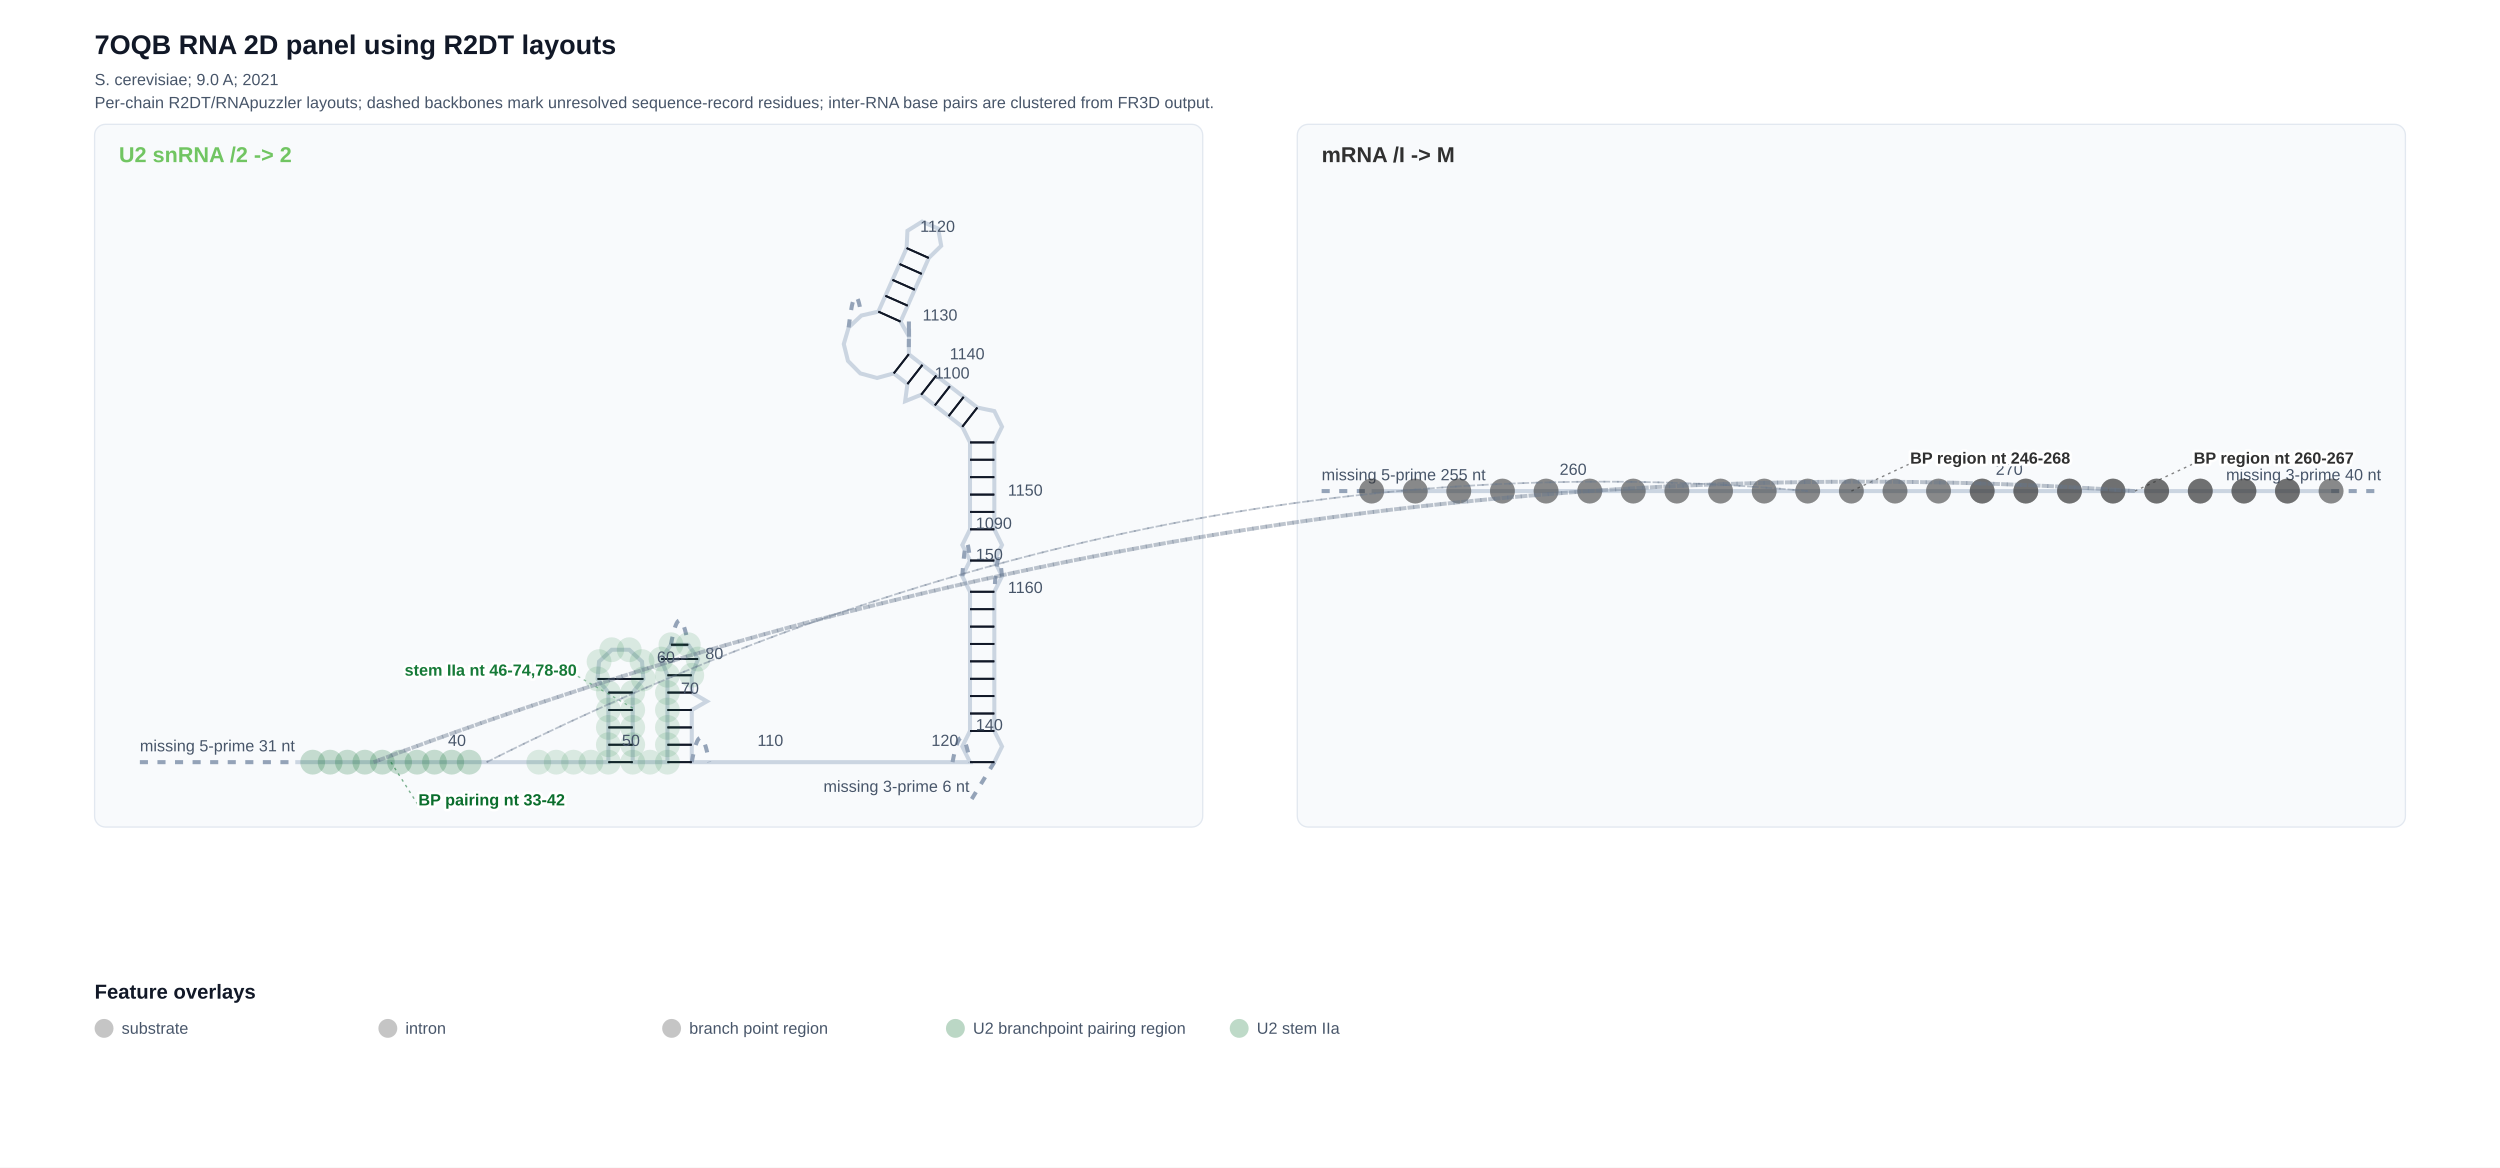
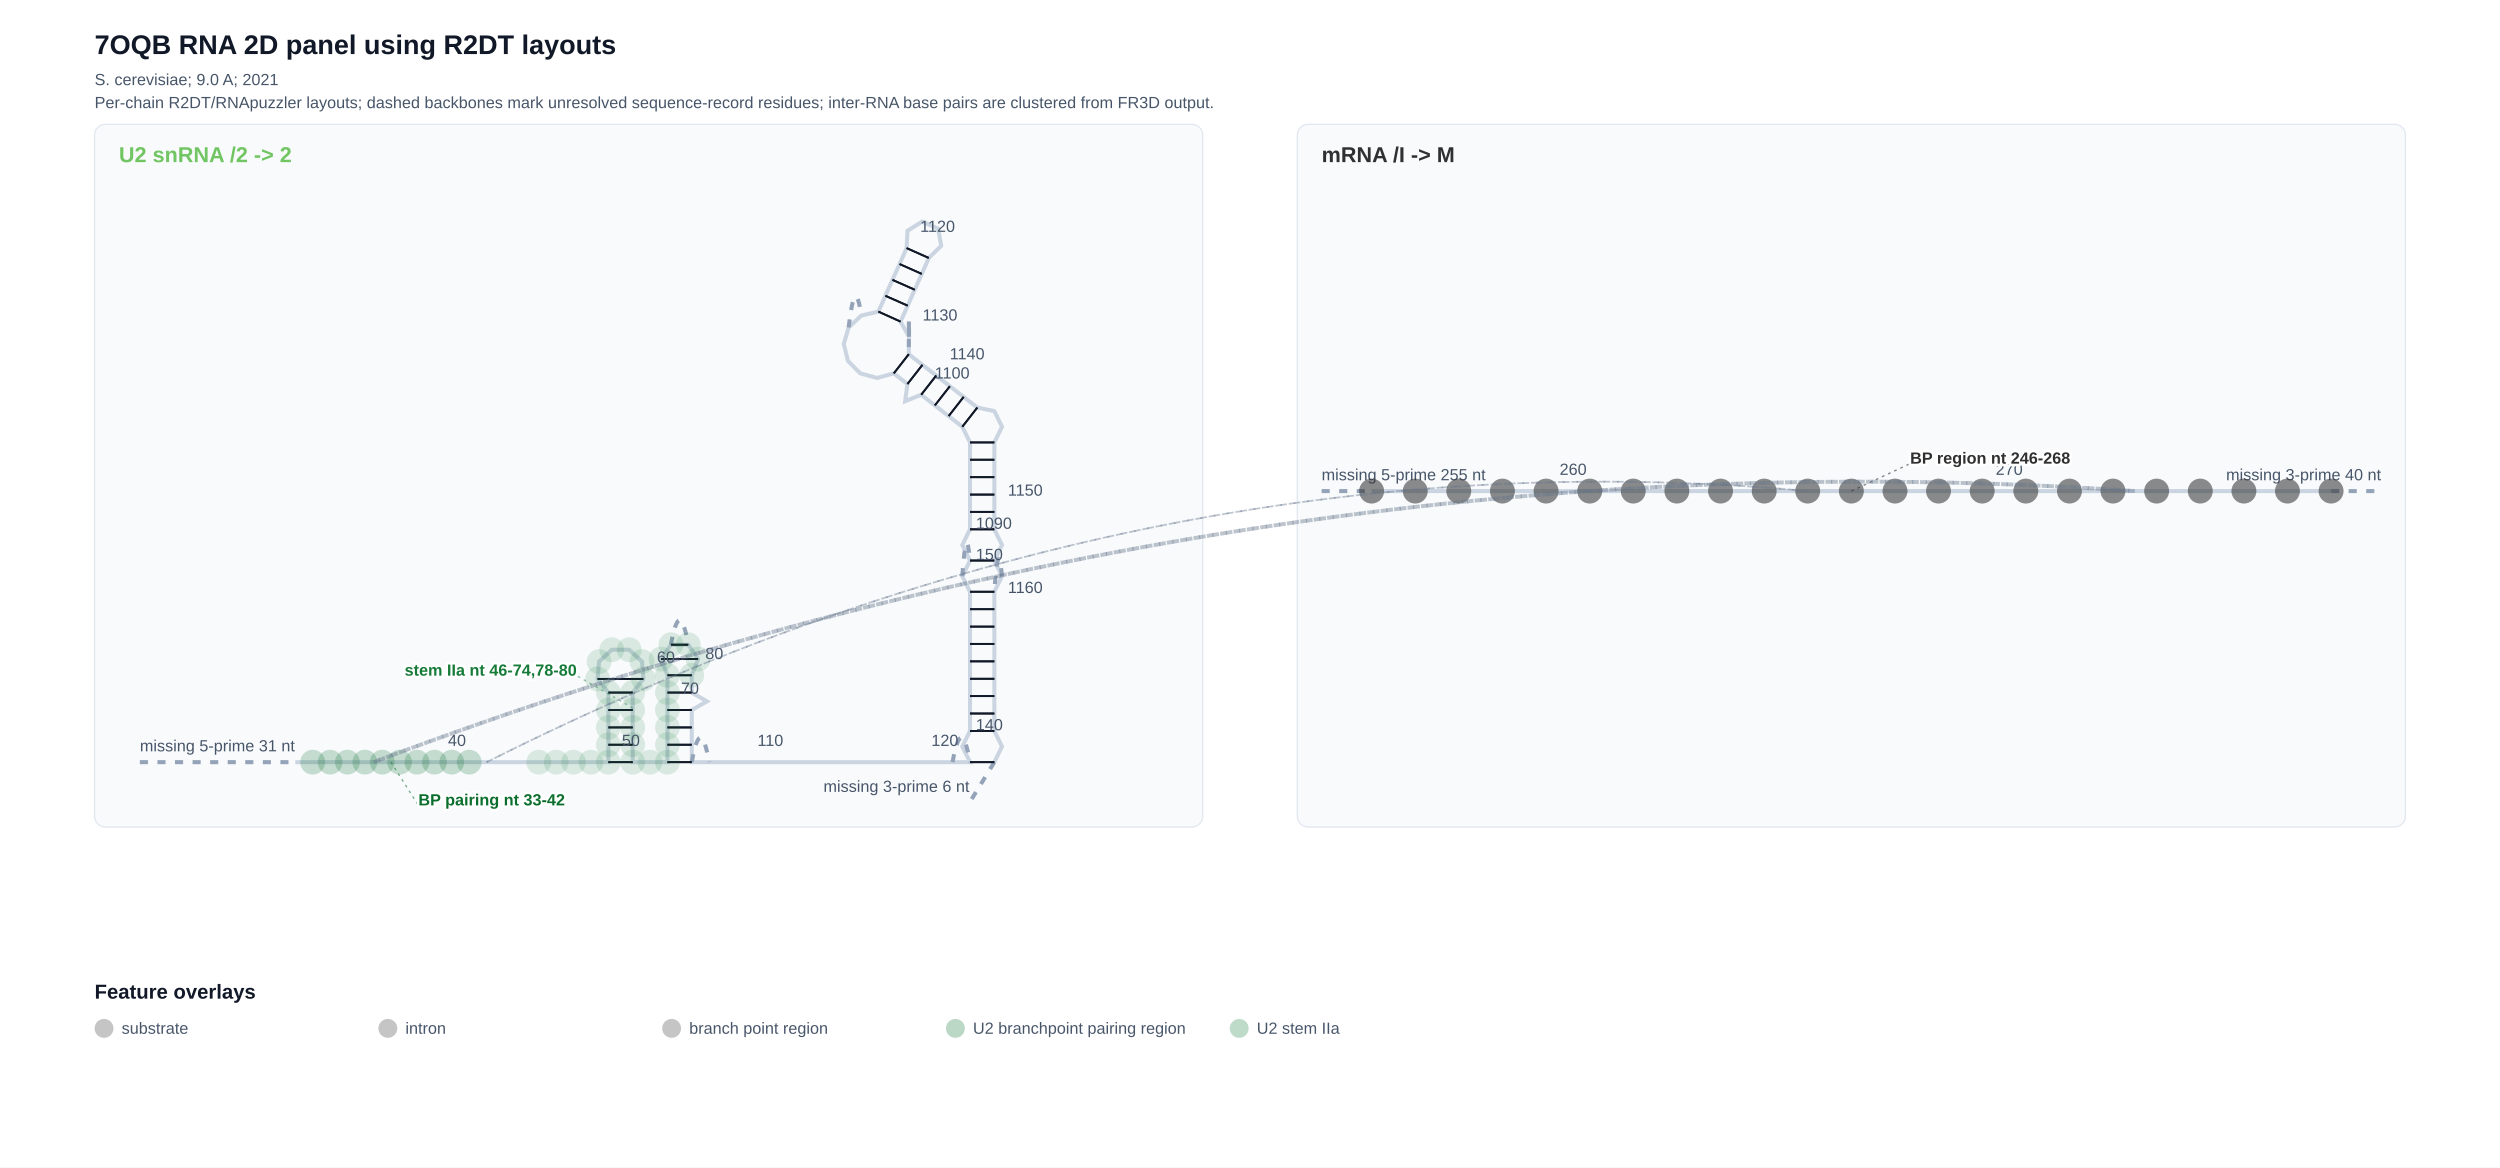
<svg xmlns="http://www.w3.org/2000/svg" width="1850" height="864" viewBox="0 0 1850 864">
  <style>
text{font-family:Arial,Helvetica,sans-serif} .base{font-size:12px;font-weight:700;text-anchor:middle;dominant-baseline:middle}
.label{font-size:20px;font-weight:700;fill:#111827}.small{font-size:12px;fill:#475569}.feature-label{font-size:12px;font-weight:700;paint-order:stroke;stroke:#fff;stroke-width:4px;stroke-linejoin:round}.feature-callout{stroke-width:1;stroke-dasharray:2 3;fill:none}.bp{stroke:#111827;stroke-width:1.4}.backbone{stroke:#cbd5e1;stroke-width:3;fill:none}.missing{stroke:#94a3b8;stroke-width:3;stroke-dasharray:6 7;fill:none}.inter{stroke:#64748b;stroke-dasharray:5 5;fill:none;opacity:.42}
</style>
  <rect width="100%" height="100%" fill="#ffffff" />
  <text x="70" y="40" class="label">7OQB RNA 2D panel using R2DT layouts</text>
  <text x="70" y="63" class="small">S. cerevisiae; 9.0 A; 2021</text>
  <text x="70" y="80" class="small">Per-chain R2DT/RNApuzzler layouts; dashed backbones mark unresolved sequence-record residues; inter-RNA base pairs are clustered from FR3D output.</text>
  <rect x="70.0" y="92.0" width="820.0" height="520.0" rx="8" fill="#f8fafc" stroke="#e2e8f0" />
  <text x="88.0" y="120.0" class="label" style="font-size:16px;fill:#71C562">U2 snRNA /2 -&gt; 2</text>
  <polyline points="218.5,564.0 231.4,564.0 244.3,564.0 257.1,564.0 270.0,564.0 282.9,564.0 295.7,564.0 308.6,564.0 321.5,564.0 334.3,564.0 347.2,564.0 360.1,564.0 373.0,564.0 385.8,564.0 398.7,564.0 411.6,564.0 424.4,564.0 437.3,564.0 450.2,564.0 450.2,551.1 450.2,538.3 450.2,525.4 450.2,512.5 442.2,502.4 443.3,489.6 452.7,480.8 465.6,480.8 475.1,489.6 476.1,502.4 468.2,512.5 468.2,525.4 468.2,538.3 468.2,551.1 468.2,564.0 481.0,564.0 493.9,564.0 493.9,551.1 493.9,538.3 493.9,525.4 493.9,512.5 493.9,499.7 489.2,487.7 496.5,477.1 509.3,477.1 516.6,487.7 511.9,499.7 511.9,512.5 523.1,519.0 511.9,525.4 511.9,538.3 511.9,551.1 511.9,564.0 524.8,564.0 537.6,564.0 550.5,564.0 563.4,564.0 576.3,564.0 589.1,564.0 602.0,564.0 614.9,564.0 627.7,564.0 640.6,564.0 653.5,564.0 666.3,564.0 679.2,564.0 692.1,564.0 704.9,564.0 717.8,564.0 712.1,552.4 717.8,540.9 717.8,528.0 717.8,515.1 717.8,502.3 717.8,489.4 717.8,476.5 717.8,463.7 717.8,450.8 717.8,437.9 712.1,426.4 717.8,414.8 712.1,403.3 717.8,391.7 717.8,378.8 717.8,366.0 717.8,353.1 717.8,340.2 717.8,327.4 712.1,315.8 702.0,307.9 691.8,300.0 681.7,292.1 669.8,296.9 671.5,284.2 661.4,276.3 649.0,279.7 636.6,276.3 627.5,267.1 624.4,254.6 628.0,242.3 637.4,233.5 650.0,230.6 655.2,218.9 660.4,207.1 665.7,195.4 670.9,183.6 671.5,170.8 682.4,164.0 694.2,169.2 696.5,181.9 687.3,190.9 682.1,202.7 676.9,214.4 671.7,226.2 666.4,238.0 672.7,249.2 672.5,262.1 682.6,270.0 692.8,277.9 702.9,285.8 713.1,293.7 723.2,301.6 735.8,304.2 741.5,315.8 735.8,327.4 735.8,340.2 735.8,353.1 735.8,366.0 735.8,378.8 735.8,391.7 741.5,403.3 735.8,414.8 741.5,426.4 735.8,437.9 735.8,450.8 735.8,463.7 735.8,476.5 735.8,489.4 735.8,502.3 735.8,515.1 735.8,528.0 735.8,540.9 741.5,552.4 735.8,564.0" class="backbone" />
  <path d="M103.5,564.0 L218.5,564.0" class="missing" />
  <text x="103.5" y="556.0" text-anchor="start" class="small" fill="#64748b">missing 5-prime 31 nt</text>
  <path d="M735.8,564.0 L717.4,594.0" class="missing" />
  <text x="717.4" y="586.0" text-anchor="end" class="small" fill="#64748b">missing 3-prime 6 nt</text>
  <path d="M496.5,477.1 Q502.9,441.1 509.3,477.1" class="missing" />
  <path d="M511.9,564.0 Q518.3,528.0 524.8,564.0" class="missing" />
  <path d="M704.9,564.0 Q711.4,528.0 717.8,564.0" class="missing" />
  <path d="M712.1,426.4 Q715.0,384.6 717.8,414.8" class="missing" />
  <path d="M628.0,242.3 Q632.7,201.9 637.4,233.5" class="missing" />
  <path d="M672.7,249.2 Q672.6,219.6 672.5,262.1" class="missing" />
  <path d="M741.5,426.4 Q738.6,396.2 735.8,437.9" class="missing" />
  <line x1="450.2" y1="564.0" x2="468.2" y2="564.0" class="bp" />
  <line x1="450.2" y1="551.1" x2="468.2" y2="551.1" class="bp" />
  <line x1="450.2" y1="538.3" x2="468.2" y2="538.3" class="bp" />
  <line x1="450.2" y1="525.4" x2="468.2" y2="525.4" class="bp" />
  <line x1="450.2" y1="512.5" x2="468.2" y2="512.5" class="bp" />
  <line x1="442.2" y1="502.4" x2="476.1" y2="502.4" class="bp" />
  <line x1="476.1" y1="502.4" x2="442.2" y2="502.4" class="bp" />
  <line x1="468.2" y1="512.5" x2="450.2" y2="512.5" class="bp" />
  <line x1="468.2" y1="525.4" x2="450.2" y2="525.4" class="bp" />
  <line x1="468.2" y1="538.3" x2="450.2" y2="538.3" class="bp" />
  <line x1="468.2" y1="551.1" x2="450.2" y2="551.1" class="bp" />
  <line x1="468.2" y1="564.0" x2="450.2" y2="564.0" class="bp" />
  <line x1="493.9" y1="564.0" x2="511.9" y2="564.0" class="bp" />
  <line x1="493.9" y1="551.1" x2="511.9" y2="551.1" class="bp" />
  <line x1="493.9" y1="538.3" x2="511.9" y2="538.3" class="bp" />
  <line x1="493.9" y1="525.4" x2="511.9" y2="525.4" class="bp" />
  <line x1="493.9" y1="512.5" x2="511.9" y2="512.5" class="bp" />
  <line x1="493.9" y1="499.7" x2="511.9" y2="499.7" class="bp" />
  <line x1="489.2" y1="487.7" x2="516.6" y2="487.7" class="bp" />
  <line x1="496.5" y1="477.1" x2="509.3" y2="477.1" class="bp" />
  <line x1="509.3" y1="477.1" x2="496.5" y2="477.1" class="bp" />
  <line x1="516.6" y1="487.7" x2="489.2" y2="487.7" class="bp" />
  <line x1="511.9" y1="499.7" x2="493.9" y2="499.7" class="bp" />
  <line x1="511.9" y1="512.5" x2="493.9" y2="512.5" class="bp" />
  <line x1="511.9" y1="525.4" x2="493.9" y2="525.4" class="bp" />
  <line x1="511.9" y1="538.3" x2="493.9" y2="538.3" class="bp" />
  <line x1="511.9" y1="551.1" x2="493.9" y2="551.1" class="bp" />
  <line x1="511.9" y1="564.0" x2="493.9" y2="564.0" class="bp" />
  <line x1="717.8" y1="564.0" x2="735.8" y2="564.0" class="bp" />
  <line x1="717.8" y1="540.9" x2="735.8" y2="540.9" class="bp" />
  <line x1="717.8" y1="528.0" x2="735.8" y2="528.0" class="bp" />
  <line x1="717.8" y1="515.1" x2="735.8" y2="515.1" class="bp" />
  <line x1="717.8" y1="502.3" x2="735.8" y2="502.3" class="bp" />
  <line x1="717.8" y1="489.4" x2="735.8" y2="489.4" class="bp" />
  <line x1="717.8" y1="476.5" x2="735.8" y2="476.5" class="bp" />
  <line x1="717.8" y1="463.7" x2="735.8" y2="463.7" class="bp" />
  <line x1="717.8" y1="450.8" x2="735.8" y2="450.8" class="bp" />
  <line x1="717.8" y1="437.9" x2="735.8" y2="437.9" class="bp" />
  <line x1="717.8" y1="414.8" x2="735.8" y2="414.8" class="bp" />
  <line x1="717.8" y1="391.7" x2="735.8" y2="391.7" class="bp" />
  <line x1="717.8" y1="378.8" x2="735.8" y2="378.8" class="bp" />
  <line x1="717.8" y1="366.0" x2="735.8" y2="366.0" class="bp" />
  <line x1="717.8" y1="353.1" x2="735.8" y2="353.1" class="bp" />
  <line x1="717.8" y1="340.2" x2="735.8" y2="340.2" class="bp" />
  <line x1="717.8" y1="327.4" x2="735.8" y2="327.4" class="bp" />
  <line x1="712.1" y1="315.8" x2="723.2" y2="301.6" class="bp" />
  <line x1="702.0" y1="307.9" x2="713.1" y2="293.7" class="bp" />
  <line x1="691.8" y1="300.0" x2="702.9" y2="285.8" class="bp" />
  <line x1="681.7" y1="292.1" x2="692.8" y2="277.9" class="bp" />
  <line x1="671.5" y1="284.2" x2="682.6" y2="270.0" class="bp" />
  <line x1="661.4" y1="276.3" x2="672.5" y2="262.1" class="bp" />
  <line x1="650.0" y1="230.6" x2="666.4" y2="238.0" class="bp" />
  <line x1="655.2" y1="218.9" x2="671.7" y2="226.2" class="bp" />
  <line x1="660.4" y1="207.1" x2="676.9" y2="214.4" class="bp" />
  <line x1="665.7" y1="195.4" x2="682.1" y2="202.7" class="bp" />
  <line x1="670.9" y1="183.6" x2="687.3" y2="190.9" class="bp" />
  <line x1="687.3" y1="190.9" x2="670.9" y2="183.6" class="bp" />
  <line x1="682.1" y1="202.7" x2="665.7" y2="195.4" class="bp" />
  <line x1="676.9" y1="214.4" x2="660.4" y2="207.1" class="bp" />
  <line x1="671.7" y1="226.2" x2="655.2" y2="218.9" class="bp" />
  <line x1="666.4" y1="238.0" x2="650.0" y2="230.6" class="bp" />
  <line x1="672.5" y1="262.1" x2="661.4" y2="276.3" class="bp" />
  <line x1="682.6" y1="270.0" x2="671.5" y2="284.2" class="bp" />
  <line x1="692.8" y1="277.9" x2="681.7" y2="292.1" class="bp" />
  <line x1="702.9" y1="285.8" x2="691.8" y2="300.0" class="bp" />
  <line x1="713.1" y1="293.7" x2="702.0" y2="307.9" class="bp" />
  <line x1="723.2" y1="301.6" x2="712.1" y2="315.8" class="bp" />
  <line x1="735.8" y1="327.4" x2="717.8" y2="327.4" class="bp" />
  <line x1="735.8" y1="340.2" x2="717.8" y2="340.2" class="bp" />
  <line x1="735.8" y1="353.1" x2="717.8" y2="353.1" class="bp" />
  <line x1="735.8" y1="366.0" x2="717.8" y2="366.0" class="bp" />
  <line x1="735.8" y1="378.8" x2="717.8" y2="378.8" class="bp" />
  <line x1="735.8" y1="391.7" x2="717.8" y2="391.7" class="bp" />
  <line x1="735.8" y1="414.8" x2="717.8" y2="414.8" class="bp" />
  <line x1="735.8" y1="437.9" x2="717.8" y2="437.9" class="bp" />
  <line x1="735.8" y1="450.8" x2="717.8" y2="450.8" class="bp" />
  <line x1="735.8" y1="463.7" x2="717.8" y2="463.7" class="bp" />
  <line x1="735.8" y1="476.5" x2="717.8" y2="476.5" class="bp" />
  <line x1="735.8" y1="489.4" x2="717.8" y2="489.4" class="bp" />
  <line x1="735.8" y1="502.3" x2="717.8" y2="502.3" class="bp" />
  <line x1="735.8" y1="515.1" x2="717.8" y2="515.1" class="bp" />
  <line x1="735.8" y1="528.0" x2="717.8" y2="528.0" class="bp" />
  <line x1="735.8" y1="540.9" x2="717.8" y2="540.9" class="bp" />
  <line x1="735.8" y1="564.0" x2="717.8" y2="564.0" class="bp" />
  <circle cx="231.4" cy="564.0" r="9.2" fill="#0b6e2d" opacity="0.22" />
  <circle cx="244.3" cy="564.0" r="9.2" fill="#0b6e2d" opacity="0.22" />
  <circle cx="257.1" cy="564.0" r="9.2" fill="#0b6e2d" opacity="0.22" />
  <circle cx="270.0" cy="564.0" r="9.2" fill="#0b6e2d" opacity="0.22" />
  <circle cx="282.9" cy="564.0" r="9.2" fill="#0b6e2d" opacity="0.22" />
  <circle cx="295.7" cy="564.0" r="9.2" fill="#0b6e2d" opacity="0.22" />
  <circle cx="308.6" cy="564.0" r="9.2" fill="#0b6e2d" opacity="0.22" />
  <circle cx="321.5" cy="564.0" r="9.2" fill="#0b6e2d" opacity="0.22" />
  <circle cx="334.3" cy="564.0" r="9.2" fill="#0b6e2d" opacity="0.22" />
  <circle cx="347.2" cy="564.0" r="9.2" fill="#0b6e2d" opacity="0.22" />
  <circle cx="398.7" cy="564.0" r="9.2" fill="#167a38" opacity="0.14" />
  <circle cx="411.6" cy="564.0" r="9.2" fill="#167a38" opacity="0.14" />
  <circle cx="424.4" cy="564.0" r="9.2" fill="#167a38" opacity="0.14" />
  <circle cx="437.3" cy="564.0" r="9.2" fill="#167a38" opacity="0.14" />
  <circle cx="450.2" cy="564.0" r="9.2" fill="#167a38" opacity="0.14" />
  <circle cx="450.2" cy="551.1" r="9.2" fill="#167a38" opacity="0.14" />
  <circle cx="450.2" cy="538.3" r="9.2" fill="#167a38" opacity="0.14" />
  <circle cx="450.2" cy="525.4" r="9.2" fill="#167a38" opacity="0.14" />
  <circle cx="450.2" cy="512.5" r="9.2" fill="#167a38" opacity="0.14" />
  <circle cx="442.2" cy="502.4" r="9.2" fill="#167a38" opacity="0.14" />
  <circle cx="443.3" cy="489.6" r="9.2" fill="#167a38" opacity="0.14" />
  <circle cx="452.7" cy="480.8" r="9.2" fill="#167a38" opacity="0.14" />
  <circle cx="465.6" cy="480.8" r="9.2" fill="#167a38" opacity="0.14" />
  <circle cx="475.1" cy="489.6" r="9.2" fill="#167a38" opacity="0.14" />
  <circle cx="476.1" cy="502.4" r="9.2" fill="#167a38" opacity="0.14" />
  <circle cx="468.2" cy="512.5" r="9.2" fill="#167a38" opacity="0.14" />
  <circle cx="468.2" cy="525.4" r="9.2" fill="#167a38" opacity="0.14" />
  <circle cx="468.2" cy="538.3" r="9.2" fill="#167a38" opacity="0.14" />
  <circle cx="468.2" cy="551.1" r="9.2" fill="#167a38" opacity="0.14" />
  <circle cx="468.2" cy="564.0" r="9.2" fill="#167a38" opacity="0.14" />
  <circle cx="481.0" cy="564.0" r="9.2" fill="#167a38" opacity="0.14" />
  <circle cx="493.9" cy="564.0" r="9.2" fill="#167a38" opacity="0.14" />
  <circle cx="493.9" cy="551.1" r="9.2" fill="#167a38" opacity="0.14" />
  <circle cx="493.9" cy="538.3" r="9.2" fill="#167a38" opacity="0.14" />
  <circle cx="493.9" cy="525.4" r="9.2" fill="#167a38" opacity="0.14" />
  <circle cx="493.9" cy="512.5" r="9.2" fill="#167a38" opacity="0.14" />
  <circle cx="493.9" cy="499.7" r="9.2" fill="#167a38" opacity="0.14" />
  <circle cx="489.2" cy="487.7" r="9.2" fill="#167a38" opacity="0.14" />
  <circle cx="496.5" cy="477.1" r="9.2" fill="#167a38" opacity="0.14" />
  <circle cx="509.3" cy="477.1" r="9.2" fill="#167a38" opacity="0.14" />
  <circle cx="516.6" cy="487.7" r="9.2" fill="#167a38" opacity="0.14" />
  <circle cx="511.9" cy="499.7" r="9.2" fill="#167a38" opacity="0.14" />
  <text x="218.5" y="564.0" class="base" fill="#71C562" />
  <text x="231.4" y="564.0" class="base" fill="#71C562" />
  <text x="244.3" y="564.0" class="base" fill="#71C562" />
  <text x="257.1" y="564.0" class="base" fill="#71C562" />
  <text x="270.0" y="564.0" class="base" fill="#71C562" />
  <text x="282.9" y="564.0" class="base" fill="#71C562" />
  <text x="295.7" y="564.0" class="base" fill="#71C562" />
  <text x="308.6" y="564.0" class="base" fill="#71C562" />
  <text x="321.5" y="564.0" class="base" fill="#71C562" />
  <text x="331.5" y="552.0" class="small" fill="#94a3b8">40</text>
  <text x="334.3" y="564.0" class="base" fill="#71C562" />
  <text x="347.2" y="564.0" class="base" fill="#71C562" />
  <text x="360.1" y="564.0" class="base" fill="#71C562" />
  <text x="373.0" y="564.0" class="base" fill="#71C562" />
  <text x="385.8" y="564.0" class="base" fill="#71C562" />
  <text x="398.7" y="564.0" class="base" fill="#71C562" />
  <text x="411.6" y="564.0" class="base" fill="#71C562" />
  <text x="424.4" y="564.0" class="base" fill="#71C562" />
  <text x="437.3" y="564.0" class="base" fill="#71C562" />
  <text x="450.2" y="564.0" class="base" fill="#71C562" />
  <text x="460.2" y="552.0" class="small" fill="#94a3b8">50</text>
  <text x="450.2" y="551.1" class="base" fill="#71C562" />
  <text x="450.2" y="538.3" class="base" fill="#71C562" />
  <text x="450.2" y="525.4" class="base" fill="#71C562" />
  <text x="450.2" y="512.5" class="base" fill="#71C562" />
  <text x="442.2" y="502.4" class="base" fill="#71C562" />
  <text x="443.3" y="489.6" class="base" fill="#71C562" />
  <text x="452.7" y="480.8" class="base" fill="#71C562" />
  <text x="465.6" y="480.8" class="base" fill="#71C562" />
  <text x="475.1" y="489.6" class="base" fill="#71C562" />
  <text x="476.1" y="502.4" class="base" fill="#71C562" />
  <text x="486.1" y="490.4" class="small" fill="#94a3b8">60</text>
  <text x="468.2" y="512.5" class="base" fill="#71C562" />
  <text x="468.2" y="525.4" class="base" fill="#71C562" />
  <text x="468.2" y="538.3" class="base" fill="#71C562" />
  <text x="468.2" y="551.1" class="base" fill="#71C562" />
  <text x="468.2" y="564.0" class="base" fill="#71C562" />
  <text x="481.0" y="564.0" class="base" fill="#71C562" />
  <text x="493.9" y="564.0" class="base" fill="#71C562" />
  <text x="493.9" y="551.1" class="base" fill="#71C562" />
  <text x="493.9" y="538.3" class="base" fill="#71C562" />
  <text x="493.9" y="525.4" class="base" fill="#71C562" />
  <text x="503.9" y="513.4" class="small" fill="#94a3b8">70</text>
  <text x="493.9" y="512.5" class="base" fill="#71C562" />
  <text x="493.9" y="499.7" class="base" fill="#71C562" />
  <text x="489.2" y="487.7" class="base" fill="#71C562" />
  <text x="496.5" y="477.1" class="base" fill="#71C562" />
  <text x="509.3" y="477.1" class="base" fill="#71C562" />
  <text x="516.6" y="487.7" class="base" fill="#71C562" />
  <text x="511.9" y="499.7" class="base" fill="#71C562" />
  <text x="521.9" y="487.7" class="small" fill="#94a3b8">80</text>
  <text x="511.9" y="512.5" class="base" fill="#71C562" />
  <text x="523.1" y="519.0" class="base" fill="#71C562" />
  <text x="511.9" y="525.4" class="base" fill="#71C562" />
  <text x="511.9" y="538.3" class="base" fill="#71C562" />
  <text x="511.9" y="551.1" class="base" fill="#71C562" />
  <text x="511.9" y="564.0" class="base" fill="#71C562" />
  <text x="524.8" y="564.0" class="base" fill="#71C562" />
  <text x="537.6" y="564.0" class="base" fill="#71C562" />
  <text x="550.5" y="564.0" class="base" fill="#71C562" />
  <text x="560.5" y="552.0" class="small" fill="#94a3b8">110</text>
  <text x="563.4" y="564.0" class="base" fill="#71C562" />
  <text x="576.3" y="564.0" class="base" fill="#71C562" />
  <text x="589.1" y="564.0" class="base" fill="#71C562" />
  <text x="602.0" y="564.0" class="base" fill="#71C562" />
  <text x="614.9" y="564.0" class="base" fill="#71C562" />
  <text x="627.7" y="564.0" class="base" fill="#71C562" />
  <text x="640.6" y="564.0" class="base" fill="#71C562" />
  <text x="653.5" y="564.0" class="base" fill="#71C562" />
  <text x="666.3" y="564.0" class="base" fill="#71C562" />
  <text x="679.2" y="564.0" class="base" fill="#71C562" />
  <text x="689.2" y="552.0" class="small" fill="#94a3b8">120</text>
  <text x="692.1" y="564.0" class="base" fill="#71C562" />
  <text x="704.9" y="564.0" class="base" fill="#71C562" />
  <text x="717.8" y="564.0" class="base" fill="#71C562" />
  <text x="712.1" y="552.4" class="base" fill="#71C562" />
  <text x="722.1" y="540.4" class="small" fill="#94a3b8">140</text>
  <text x="717.8" y="540.9" class="base" fill="#71C562" />
  <text x="717.8" y="528.0" class="base" fill="#71C562" />
  <text x="717.8" y="515.1" class="base" fill="#71C562" />
  <text x="717.8" y="502.3" class="base" fill="#71C562" />
  <text x="717.8" y="489.4" class="base" fill="#71C562" />
  <text x="717.8" y="476.5" class="base" fill="#71C562" />
  <text x="717.8" y="463.7" class="base" fill="#71C562" />
  <text x="717.8" y="450.8" class="base" fill="#71C562" />
  <text x="717.8" y="437.9" class="base" fill="#71C562" />
  <text x="712.1" y="426.4" class="base" fill="#71C562" />
  <text x="722.1" y="414.4" class="small" fill="#94a3b8">150</text>
  <text x="717.8" y="414.8" class="base" fill="#71C562" />
  <text x="712.1" y="403.3" class="base" fill="#71C562" />
  <text x="722.1" y="391.3" class="small" fill="#94a3b8">1090</text>
  <text x="717.8" y="391.7" class="base" fill="#71C562" />
  <text x="717.8" y="378.8" class="base" fill="#71C562" />
  <text x="717.8" y="366.0" class="base" fill="#71C562" />
  <text x="717.8" y="353.1" class="base" fill="#71C562" />
  <text x="717.8" y="340.2" class="base" fill="#71C562" />
  <text x="717.8" y="327.4" class="base" fill="#71C562" />
  <text x="712.1" y="315.8" class="base" fill="#71C562" />
  <text x="702.0" y="307.9" class="base" fill="#71C562" />
  <text x="691.8" y="300.0" class="base" fill="#71C562" />
  <text x="681.7" y="292.1" class="base" fill="#71C562" />
  <text x="691.7" y="280.1" class="small" fill="#94a3b8">1100</text>
  <text x="669.8" y="296.9" class="base" fill="#71C562" />
  <text x="671.5" y="284.2" class="base" fill="#71C562" />
  <text x="661.4" y="276.3" class="base" fill="#71C562" />
  <text x="649.0" y="279.7" class="base" fill="#71C562" />
  <text x="636.6" y="276.3" class="base" fill="#71C562" />
  <text x="627.5" y="267.1" class="base" fill="#71C562" />
  <text x="624.4" y="254.6" class="base" fill="#71C562" />
  <text x="628.0" y="242.3" class="base" fill="#71C562" />
  <text x="637.4" y="233.5" class="base" fill="#71C562" />
  <text x="650.0" y="230.6" class="base" fill="#71C562" />
  <text x="655.2" y="218.9" class="base" fill="#71C562" />
  <text x="660.4" y="207.1" class="base" fill="#71C562" />
  <text x="665.7" y="195.4" class="base" fill="#71C562" />
  <text x="670.9" y="183.6" class="base" fill="#71C562" />
  <text x="680.9" y="171.6" class="small" fill="#94a3b8">1120</text>
  <text x="671.5" y="170.8" class="base" fill="#71C562" />
  <text x="682.4" y="164.0" class="base" fill="#71C562" />
  <text x="694.2" y="169.2" class="base" fill="#71C562" />
  <text x="696.5" y="181.9" class="base" fill="#71C562" />
  <text x="687.3" y="190.9" class="base" fill="#71C562" />
  <text x="682.1" y="202.7" class="base" fill="#71C562" />
  <text x="676.9" y="214.4" class="base" fill="#71C562" />
  <text x="671.7" y="226.2" class="base" fill="#71C562" />
  <text x="666.4" y="238.0" class="base" fill="#71C562" />
  <text x="672.7" y="249.2" class="base" fill="#71C562" />
  <text x="682.7" y="237.2" class="small" fill="#94a3b8">1130</text>
  <text x="672.5" y="262.1" class="base" fill="#71C562" />
  <text x="682.6" y="270.0" class="base" fill="#71C562" />
  <text x="692.8" y="277.9" class="base" fill="#71C562" />
  <text x="702.8" y="265.9" class="small" fill="#94a3b8">1140</text>
  <text x="702.9" y="285.8" class="base" fill="#71C562" />
  <text x="713.1" y="293.7" class="base" fill="#71C562" />
  <text x="723.2" y="301.6" class="base" fill="#71C562" />
  <text x="735.8" y="304.2" class="base" fill="#71C562" />
  <text x="741.5" y="315.8" class="base" fill="#71C562" />
  <text x="735.8" y="327.4" class="base" fill="#71C562" />
  <text x="735.8" y="340.2" class="base" fill="#71C562" />
  <text x="735.8" y="353.1" class="base" fill="#71C562" />
  <text x="735.8" y="366.0" class="base" fill="#71C562" />
  <text x="735.8" y="378.8" class="base" fill="#71C562" />
  <text x="745.8" y="366.8" class="small" fill="#94a3b8">1150</text>
  <text x="735.8" y="391.7" class="base" fill="#71C562" />
  <text x="741.5" y="403.3" class="base" fill="#71C562" />
  <text x="735.8" y="414.8" class="base" fill="#71C562" />
  <text x="741.5" y="426.4" class="base" fill="#71C562" />
  <text x="735.8" y="437.9" class="base" fill="#71C562" />
  <text x="735.8" y="450.8" class="base" fill="#71C562" />
  <text x="745.8" y="438.8" class="small" fill="#94a3b8">1160</text>
  <text x="735.8" y="463.7" class="base" fill="#71C562" />
  <text x="735.8" y="476.5" class="base" fill="#71C562" />
  <text x="735.8" y="489.4" class="base" fill="#71C562" />
  <text x="735.8" y="502.3" class="base" fill="#71C562" />
  <text x="735.8" y="515.1" class="base" fill="#71C562" />
  <text x="735.8" y="528.0" class="base" fill="#71C562" />
  <text x="735.8" y="540.9" class="base" fill="#71C562" />
  <text x="741.5" y="552.4" class="base" fill="#71C562" />
  <text x="735.8" y="564.0" class="base" fill="#71C562" />
  <path d="M289.3,564.0 L309.6,596.0" class="feature-callout" stroke="#0b6e2d" opacity="0.54" />
  <text x="309.6" y="596.0" class="feature-label" text-anchor="start" fill="#0b6e2d">BP pairing nt 33-42</text>
  <path d="M468.3,524.0 L426.8,500.0" class="feature-callout" stroke="#167a38" opacity="0.46" />
  <text x="426.8" y="500.0" class="feature-label" text-anchor="end" fill="#167a38">stem IIa nt 46-74,78-80</text>
  <rect x="960.0" y="92.0" width="820.0" height="520.0" rx="8" fill="#f8fafc" stroke="#e2e8f0" />
  <text x="978.0" y="120.0" class="label" style="font-size:16px;fill:#303030">mRNA /I -&gt; M</text>
  <polyline points="1015.0,363.4 1047.3,363.4 1079.5,363.4 1111.8,363.4 1144.1,363.4 1176.4,363.4 1208.6,363.4 1240.9,363.4 1273.2,363.4 1305.5,363.4 1337.7,363.4 1370.0,363.4 1402.3,363.4 1434.5,363.4 1466.8,363.4 1499.1,363.4 1531.4,363.4 1563.6,363.4 1595.9,363.4 1628.2,363.4 1660.5,363.4 1692.7,363.4 1725.0,363.4" class="backbone" />
  <path d="M978.0,363.4 L1015.0,363.4" class="missing" />
  <text x="978.0" y="355.4" text-anchor="start" class="small" fill="#64748b">missing 5-prime 255 nt</text>
  <path d="M1725.0,363.4 L1762.0,363.4" class="missing" />
  <text x="1762.0" y="355.4" text-anchor="end" class="small" fill="#64748b">missing 3-prime 40 nt</text>
  <circle cx="1015.0" cy="363.4" r="9.2" fill="#303030" opacity="0.22" />
  <circle cx="1047.3" cy="363.4" r="9.2" fill="#303030" opacity="0.22" />
  <circle cx="1079.5" cy="363.4" r="9.2" fill="#303030" opacity="0.22" />
  <circle cx="1111.8" cy="363.4" r="9.2" fill="#303030" opacity="0.22" />
  <circle cx="1144.1" cy="363.4" r="9.2" fill="#303030" opacity="0.22" />
  <circle cx="1176.4" cy="363.4" r="9.2" fill="#303030" opacity="0.22" />
  <circle cx="1208.6" cy="363.4" r="9.2" fill="#303030" opacity="0.22" />
  <circle cx="1240.9" cy="363.4" r="9.2" fill="#303030" opacity="0.22" />
  <circle cx="1273.2" cy="363.4" r="9.2" fill="#303030" opacity="0.22" />
  <circle cx="1305.5" cy="363.4" r="9.2" fill="#303030" opacity="0.22" />
  <circle cx="1337.7" cy="363.4" r="9.2" fill="#303030" opacity="0.22" />
  <circle cx="1370.0" cy="363.4" r="9.2" fill="#303030" opacity="0.22" />
  <circle cx="1402.3" cy="363.4" r="9.2" fill="#303030" opacity="0.22" />
  <circle cx="1434.5" cy="363.4" r="9.2" fill="#303030" opacity="0.22" />
  <circle cx="1466.8" cy="363.4" r="9.2" fill="#303030" opacity="0.22" />
  <circle cx="1499.1" cy="363.4" r="9.2" fill="#303030" opacity="0.22" />
  <circle cx="1531.4" cy="363.4" r="9.2" fill="#303030" opacity="0.22" />
  <circle cx="1563.6" cy="363.4" r="9.2" fill="#303030" opacity="0.22" />
  <circle cx="1595.9" cy="363.4" r="9.2" fill="#303030" opacity="0.22" />
  <circle cx="1628.2" cy="363.4" r="9.2" fill="#303030" opacity="0.22" />
  <circle cx="1660.5" cy="363.4" r="9.2" fill="#303030" opacity="0.22" />
  <circle cx="1692.7" cy="363.4" r="9.2" fill="#303030" opacity="0.22" />
  <circle cx="1725.0" cy="363.4" r="9.2" fill="#303030" opacity="0.22" />
  <circle cx="1015.0" cy="363.4" r="9.2" fill="#303030" opacity="0.22" />
  <circle cx="1047.3" cy="363.4" r="9.2" fill="#303030" opacity="0.22" />
  <circle cx="1079.5" cy="363.4" r="9.2" fill="#303030" opacity="0.22" />
  <circle cx="1111.8" cy="363.4" r="9.2" fill="#303030" opacity="0.22" />
  <circle cx="1144.1" cy="363.4" r="9.2" fill="#303030" opacity="0.22" />
  <circle cx="1176.4" cy="363.4" r="9.2" fill="#303030" opacity="0.22" />
  <circle cx="1208.6" cy="363.4" r="9.2" fill="#303030" opacity="0.22" />
  <circle cx="1240.9" cy="363.4" r="9.2" fill="#303030" opacity="0.22" />
  <circle cx="1273.2" cy="363.4" r="9.2" fill="#303030" opacity="0.22" />
  <circle cx="1305.5" cy="363.4" r="9.2" fill="#303030" opacity="0.22" />
  <circle cx="1337.7" cy="363.4" r="9.2" fill="#303030" opacity="0.22" />
  <circle cx="1370.0" cy="363.4" r="9.2" fill="#303030" opacity="0.22" />
  <circle cx="1402.3" cy="363.4" r="9.2" fill="#303030" opacity="0.22" />
  <circle cx="1434.5" cy="363.4" r="9.2" fill="#303030" opacity="0.22" />
  <circle cx="1466.8" cy="363.4" r="9.2" fill="#303030" opacity="0.22" />
  <circle cx="1499.1" cy="363.4" r="9.2" fill="#303030" opacity="0.22" />
  <circle cx="1531.4" cy="363.4" r="9.2" fill="#303030" opacity="0.22" />
  <circle cx="1563.6" cy="363.4" r="9.2" fill="#303030" opacity="0.22" />
  <circle cx="1595.9" cy="363.4" r="9.2" fill="#303030" opacity="0.22" />
  <circle cx="1628.2" cy="363.4" r="9.2" fill="#303030" opacity="0.22" />
  <circle cx="1660.5" cy="363.4" r="9.2" fill="#303030" opacity="0.22" />
  <circle cx="1692.7" cy="363.4" r="9.2" fill="#303030" opacity="0.22" />
  <circle cx="1725.0" cy="363.4" r="9.2" fill="#303030" opacity="0.22" />
  <circle cx="1015.0" cy="363.4" r="9.2" fill="#303030" opacity="0.28" />
  <circle cx="1047.3" cy="363.4" r="9.2" fill="#303030" opacity="0.28" />
  <circle cx="1079.5" cy="363.4" r="9.2" fill="#303030" opacity="0.28" />
  <circle cx="1111.8" cy="363.4" r="9.2" fill="#303030" opacity="0.28" />
  <circle cx="1144.1" cy="363.4" r="9.2" fill="#303030" opacity="0.28" />
  <circle cx="1176.4" cy="363.4" r="9.2" fill="#303030" opacity="0.28" />
  <circle cx="1208.6" cy="363.4" r="9.2" fill="#303030" opacity="0.28" />
  <circle cx="1240.9" cy="363.4" r="9.2" fill="#303030" opacity="0.28" />
  <circle cx="1273.2" cy="363.4" r="9.2" fill="#303030" opacity="0.28" />
  <circle cx="1305.5" cy="363.4" r="9.2" fill="#303030" opacity="0.28" />
  <circle cx="1337.7" cy="363.4" r="9.2" fill="#303030" opacity="0.28" />
  <circle cx="1370.0" cy="363.4" r="9.2" fill="#303030" opacity="0.28" />
  <circle cx="1402.3" cy="363.4" r="9.2" fill="#303030" opacity="0.28" />
  <circle cx="1434.5" cy="363.4" r="9.2" fill="#303030" opacity="0.28" />
  <circle cx="1466.8" cy="363.4" r="9.2" fill="#303030" opacity="0.28" />
  <circle cx="1499.1" cy="363.4" r="9.2" fill="#303030" opacity="0.28" />
  <circle cx="1531.4" cy="363.4" r="9.2" fill="#303030" opacity="0.28" />
  <circle cx="1563.6" cy="363.4" r="9.2" fill="#303030" opacity="0.28" />
  <circle cx="1595.9" cy="363.4" r="9.2" fill="#303030" opacity="0.28" />
  <circle cx="1628.2" cy="363.4" r="9.2" fill="#303030" opacity="0.28" />
  <circle cx="1660.5" cy="363.4" r="9.2" fill="#303030" opacity="0.28" />
  <circle cx="1692.7" cy="363.4" r="9.2" fill="#303030" opacity="0.28" />
  <circle cx="1725.0" cy="363.4" r="9.2" fill="#303030" opacity="0.28" />
-   <circle cx="1466.8" cy="363.4" r="9.2" fill="#303030" opacity="0.28" />
-   <circle cx="1499.1" cy="363.4" r="9.2" fill="#303030" opacity="0.28" />
-   <circle cx="1531.4" cy="363.4" r="9.2" fill="#303030" opacity="0.28" />
-   <circle cx="1563.6" cy="363.4" r="9.2" fill="#303030" opacity="0.28" />
-   <circle cx="1595.9" cy="363.4" r="9.2" fill="#303030" opacity="0.28" />
-   <circle cx="1628.2" cy="363.4" r="9.2" fill="#303030" opacity="0.28" />
-   <circle cx="1660.5" cy="363.4" r="9.2" fill="#303030" opacity="0.28" />
-   <circle cx="1692.7" cy="363.4" r="9.2" fill="#303030" opacity="0.28" />
  <text x="1015.0" y="363.4" class="base" fill="#303030" />
  <text x="1047.3" y="363.4" class="base" fill="#303030" />
  <text x="1079.5" y="363.4" class="base" fill="#303030" />
  <text x="1111.8" y="363.4" class="base" fill="#303030" />
  <text x="1144.1" y="363.4" class="base" fill="#303030" />
  <text x="1154.1" y="351.4" class="small" fill="#94a3b8">260</text>
  <text x="1176.4" y="363.4" class="base" fill="#303030" />
  <text x="1208.6" y="363.4" class="base" fill="#303030" />
  <text x="1240.9" y="363.4" class="base" fill="#303030" />
  <text x="1273.2" y="363.4" class="base" fill="#303030" />
  <text x="1305.5" y="363.4" class="base" fill="#303030" />
  <text x="1337.7" y="363.4" class="base" fill="#303030" />
  <text x="1370.0" y="363.4" class="base" fill="#303030" />
  <text x="1402.3" y="363.4" class="base" fill="#303030" />
  <text x="1434.5" y="363.4" class="base" fill="#303030" />
  <text x="1466.8" y="363.4" class="base" fill="#303030" />
  <text x="1476.8" y="351.4" class="small" fill="#94a3b8">270</text>
  <text x="1499.1" y="363.4" class="base" fill="#303030" />
  <text x="1531.4" y="363.4" class="base" fill="#303030" />
  <text x="1563.6" y="363.4" class="base" fill="#303030" />
  <text x="1595.9" y="363.4" class="base" fill="#303030" />
  <text x="1628.2" y="363.4" class="base" fill="#303030" />
  <text x="1660.5" y="363.4" class="base" fill="#303030" />
  <text x="1692.7" y="363.4" class="base" fill="#303030" />
  <text x="1725.0" y="363.4" class="base" fill="#303030" />
  <path d="M1370.0,363.4 L1413.5,343.1" class="feature-callout" stroke="#303030" opacity="0.60" />
  <text x="1413.5" y="343.1" class="feature-label" text-anchor="start" fill="#303030">BP region nt 246-268</text>
-   <path d="M1579.8,363.4 L1623.3,343.1" class="feature-callout" stroke="#303030" opacity="0.60" />
-   <text x="1623.3" y="343.1" class="feature-label" text-anchor="start" fill="#303030">BP region nt 260-267</text>
  <path d="M276.4,564.0 Q928.1,318.4 1579.8,363.4" class="inter" stroke-width="2.9" />
  <path d="M360.1,564.0 Q848.9,318.4 1337.7,363.4" class="inter" stroke-width="1.3" />
  <path d="M1337.7,363.4 Q848.9,318.4 360.1,564.0" class="inter" stroke-width="1.3" />
  <path d="M1579.8,363.4 Q928.1,318.4 276.4,564.0" class="inter" stroke-width="2.9" />
  <text x="70" y="739.0" class="label" style="font-size:15px">Feature overlays</text>
  <circle cx="77.0" cy="761.0" r="7" fill="#303030" opacity="0.28" />
  <text x="90.0" y="765.0" class="small">substrate</text>
  <circle cx="287.0" cy="761.0" r="7" fill="#303030" opacity="0.28" />
  <text x="300.0" y="765.0" class="small">intron</text>
  <circle cx="497.0" cy="761.0" r="7" fill="#303030" opacity="0.28" />
  <text x="510.0" y="765.0" class="small">branch point region</text>
  <circle cx="707.0" cy="761.0" r="7" fill="#0b6e2d" opacity="0.28" />
  <text x="720.0" y="765.0" class="small">U2 branchpoint pairing region</text>
  <circle cx="917.0" cy="761.0" r="7" fill="#167a38" opacity="0.28" />
  <text x="930.0" y="765.0" class="small">U2 stem IIa</text>
</svg>
